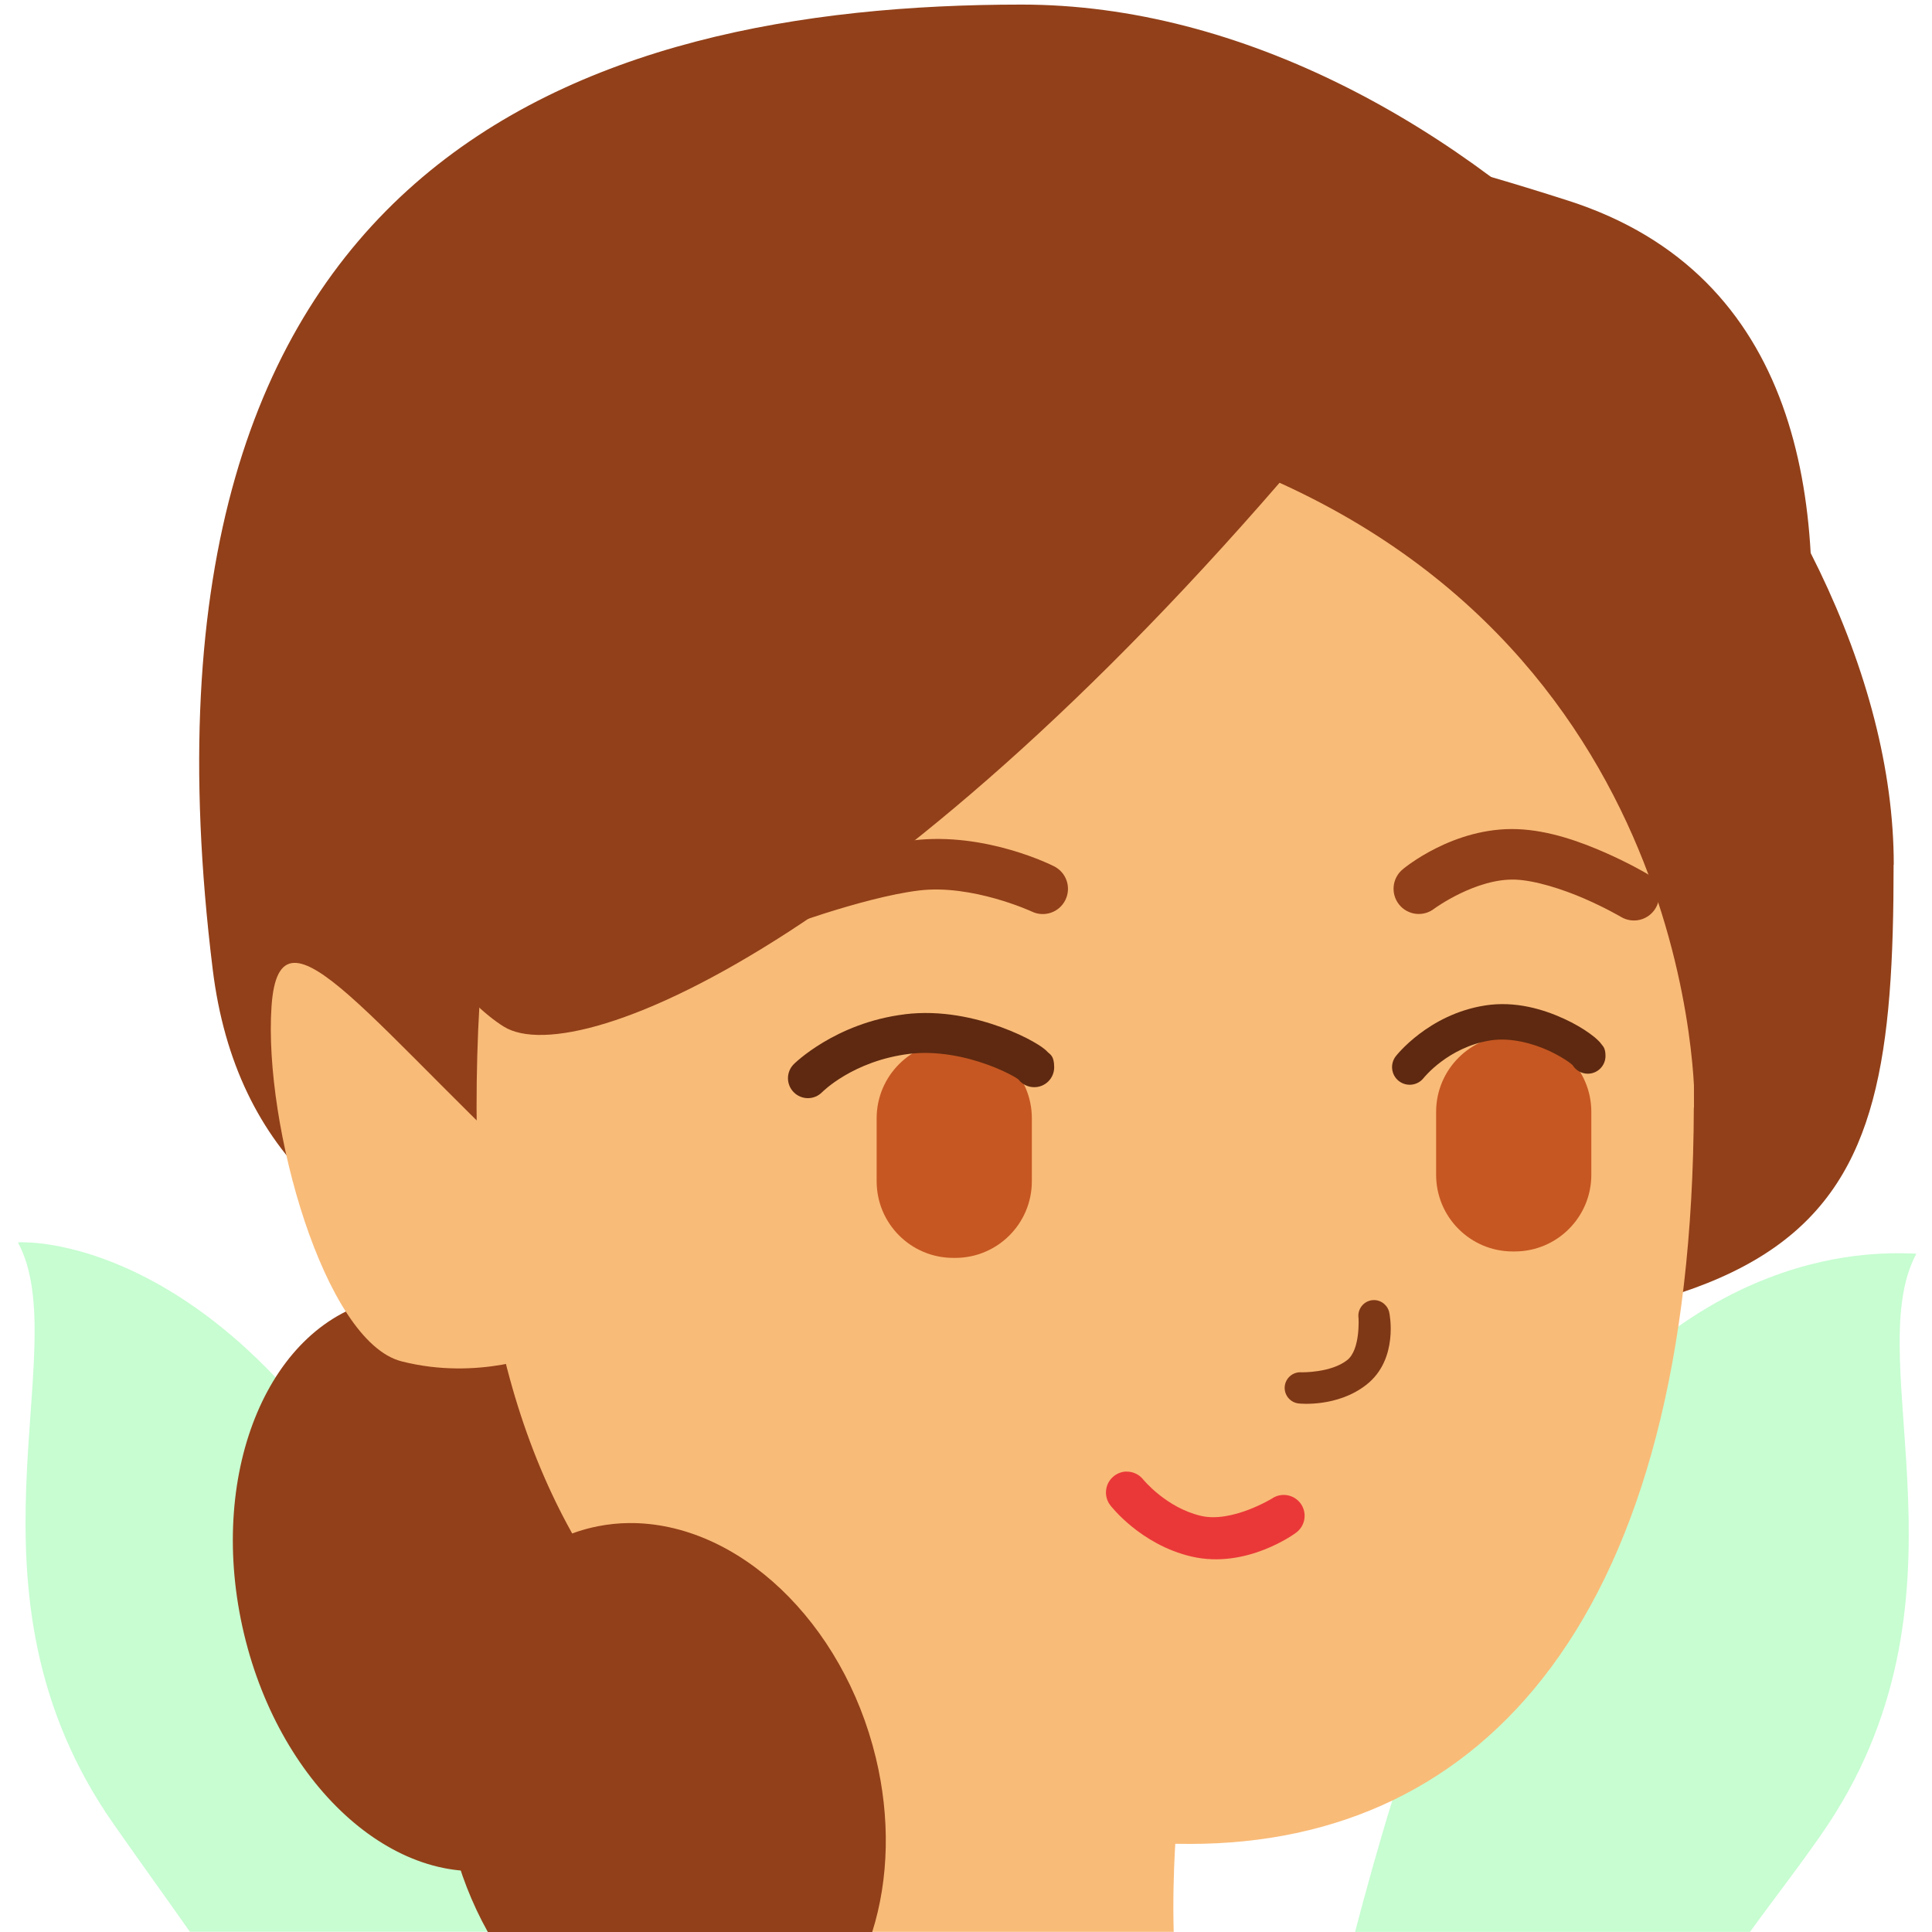
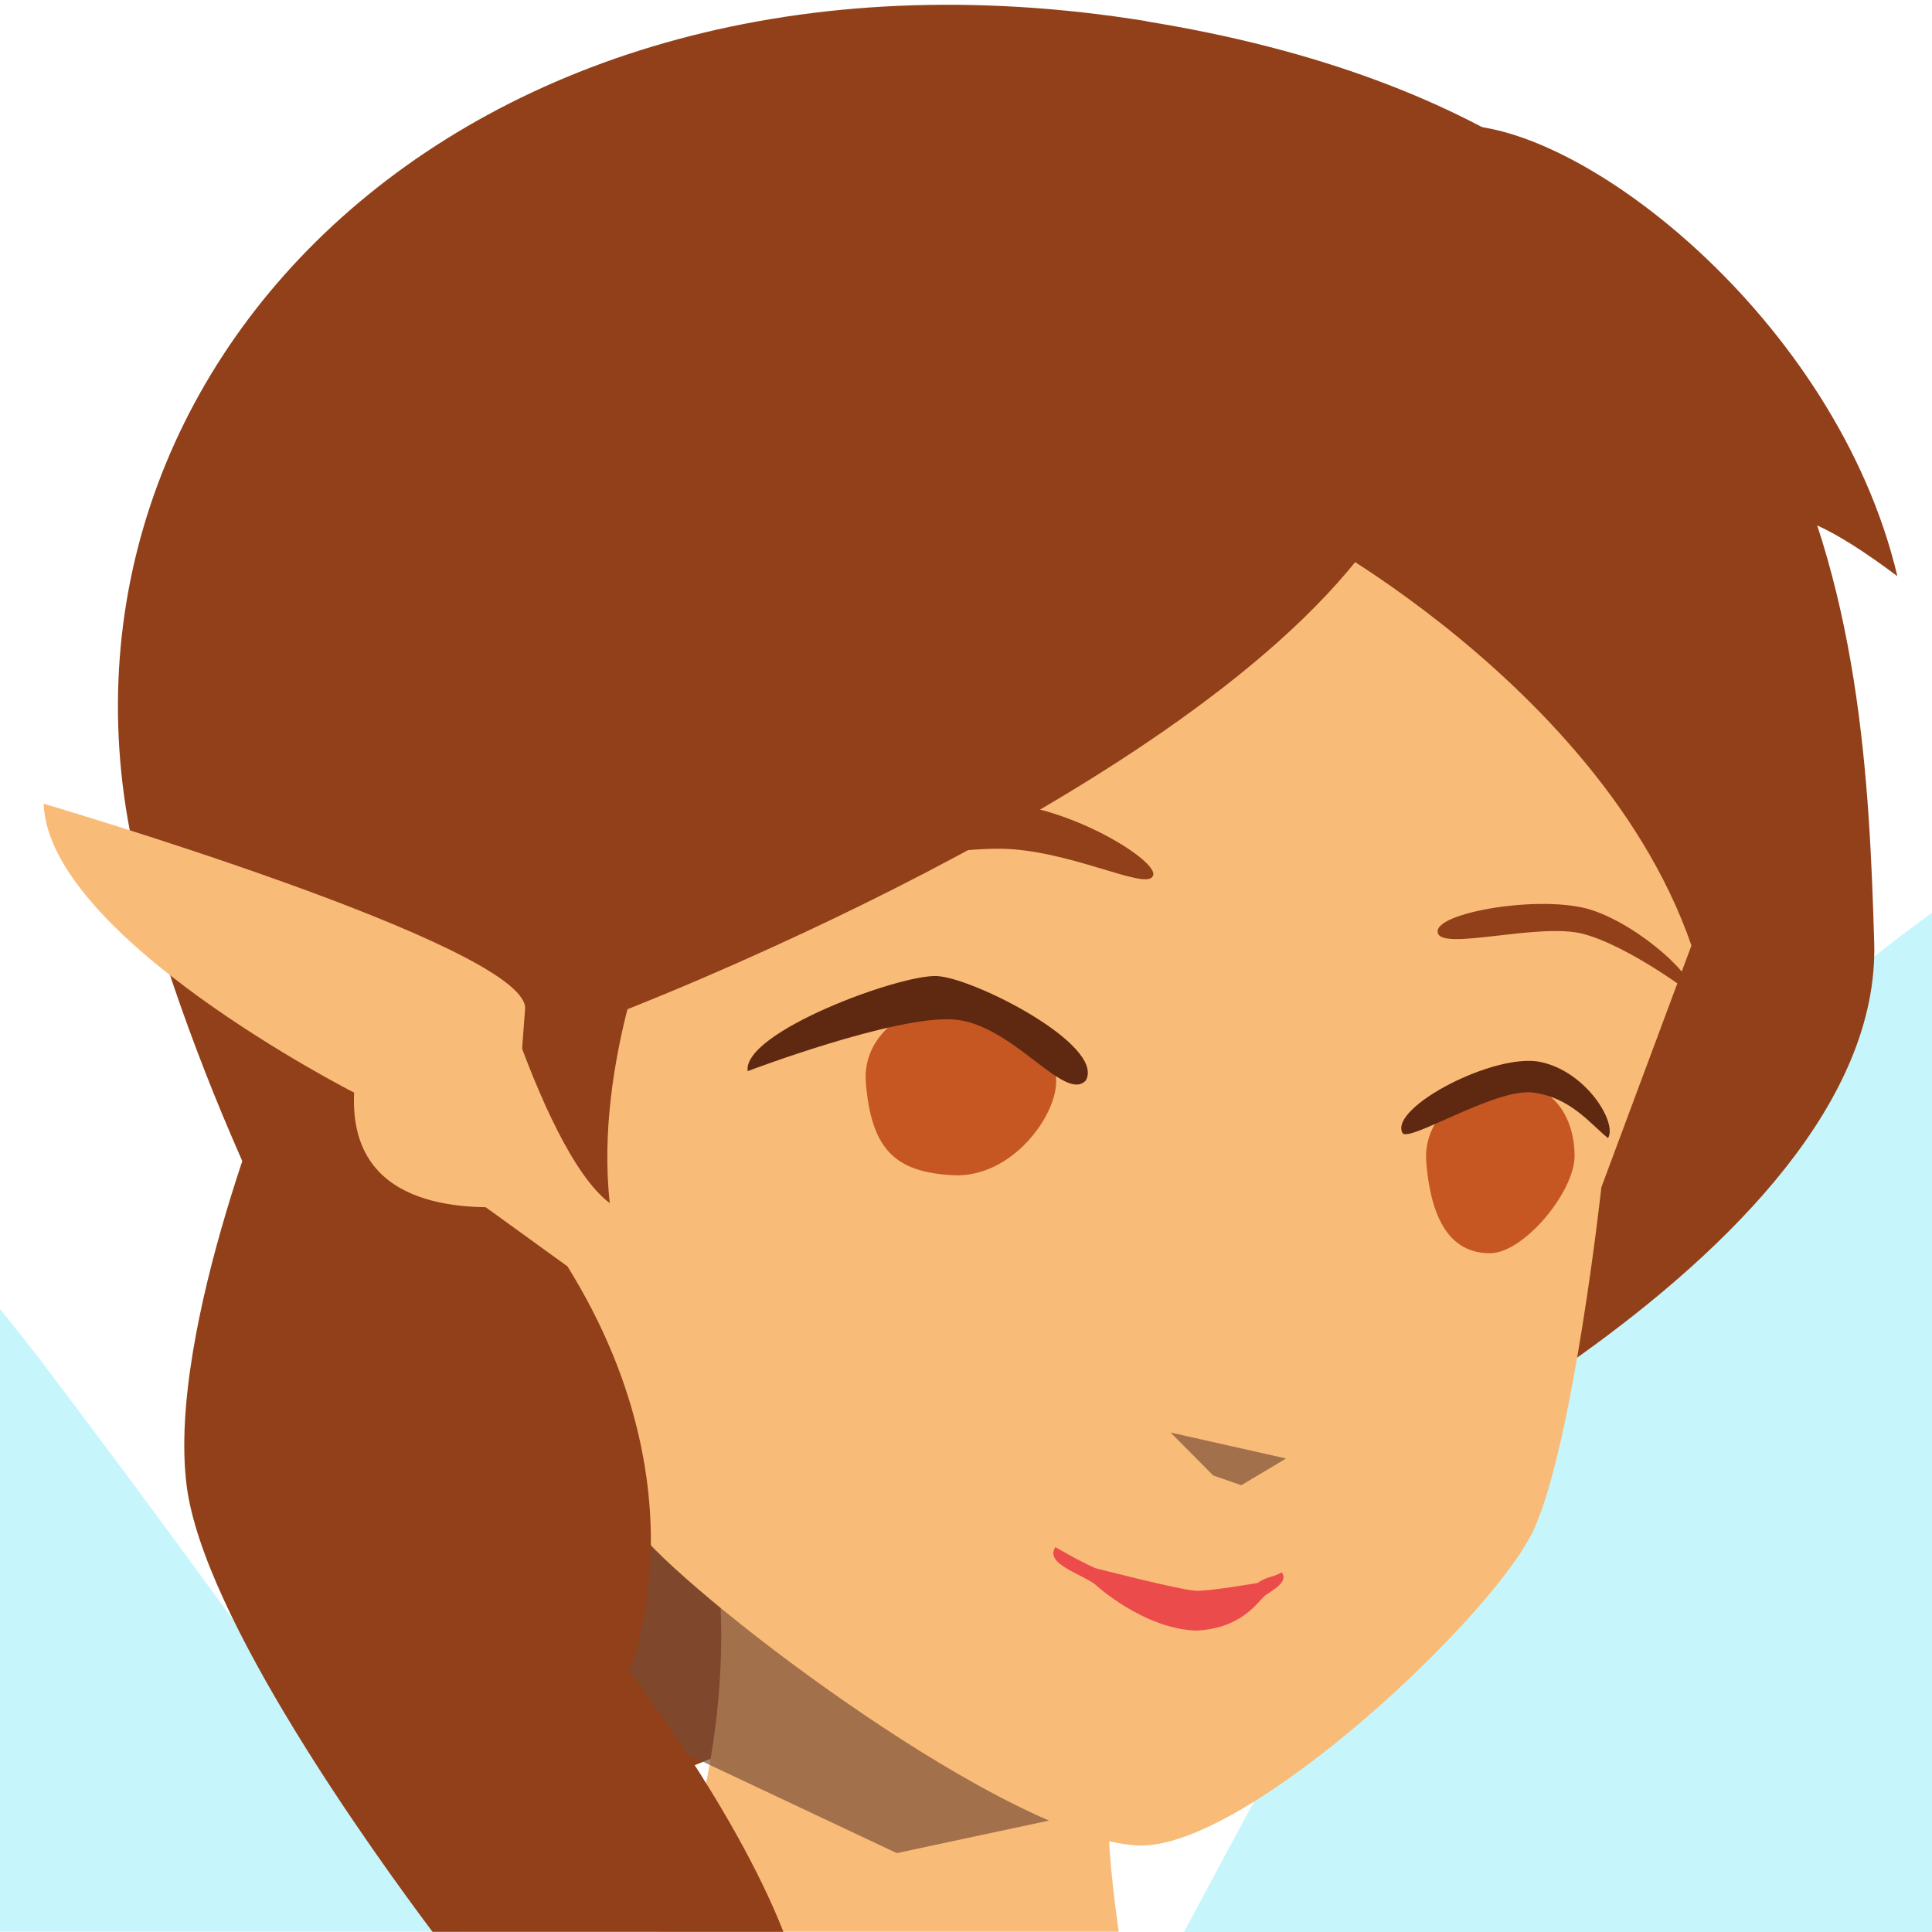
<svg xmlns="http://www.w3.org/2000/svg" id="SVGRoot" width="24px" height="24px" version="1.1" viewBox="0 0 24 24">
-   <path d="m0.285 15.43c-0.04 6.24e-4 -0.062 0.004-0.062 0.004 0.723 1.342-0.846 4.324 1.191 7.229 0.365 0.521 0.623 0.876 0.945 1.334h4.514c-0.338-0.92-0.707-1.929-1.156-3.066-2.088-5.283-5.046-5.504-5.432-5.498v-0.002z" fill="#78fa90" fill-opacity=".416" stroke-width=".027" />
-   <path d="m23.47 15.57c-0.93 0.02-3.728 0.402-5.555 5.025-0.47 1.19-0.804 2.347-1.082 3.404h4.906c0.303-0.42 0.534-0.708 0.875-1.195 2.037-2.905 0.469-5.887 1.191-7.229 0 0-0.02-0.003-0.061-0.004-0.048-6.38e-4 -0.142-0.005-0.275-0.002z" fill="#78fa90" fill-opacity=".416" stroke-width=".027" />
-   <g transform="matrix(.1909 0 0 .1909 -7.231 -9.112)">
-     <ellipse transform="matrix(.9779 -.209 .214 .9768 0 0)" cx="32.9" cy="161.4" rx="13.36" ry="18.94" fill="#924019" style="paint-order:stroke markers fill" />
-     <path d="m161.1 104c0 24.65-4.138 31.4-49.49 31.03-28.62-0.238-56.88 0.244-59.89-24.22-6.481-52.62 24.01-62.78 52.64-62.78 28.62 0 56.75 31.32 56.75 55.97z" fill="#924019" style="paint-order:stroke markers fill" />
-     <path d="m148.1 119.8c-0.092 33.03-13.58 47.92-32.8 47.92-26.79 0-46.41-14.09-46.41-47.92 1e-6 -37.04 15.85-47.3 47.17-47.17 21.51 0.091 32.16 6.116 32.05 47.17z" fill="#f9bb78" style="paint-order:stroke markers fill" />
+   <path d="m24 11.34c-1.416 1.008-2.922 2.47-4.445 4.578-2.082 2.882-3.609 5.768-4.848 8.084h9.293v-12.66z" fill="#78ebf9" fill-opacity=".418" stroke-width=".059" />
+   <path d="m14.24 0.265c8.594 1.391 8.924 7.496 9.042 11.44 0.118 3.948-7.398 7.309-7.398 7.309l-8.015 3.219s-4.342-4.976-6.086-11.19c-1.744-6.216 3.863-12.17 12.46-10.78z" fill="#924019" />
+   <path d="m0 16.26v7.736h5.688c-1.442-2.007-3.085-4.319-5.072-6.951-0.206-0.273-0.411-0.529-0.615-0.785zm3.578 15.26c0.058 0.036 0.123 0.08 0.18 0.113l0.131-0.113h-0.31z" fill="#78ebf9" fill-opacity=".418" stroke-width=".059" />
+   <path d="m8.578 18.03c0.838 2.248 0.108 4.979-0.408 5.967h5.727c-0.098-0.687-0.172-1.446-0.103-1.898l-5.215-4.068z" fill="#f9bb78" />
+   <path d="m11.14 23.02 2.602-0.556-6.705-4.049 0.802 3.049z" fill="#764a35" fill-opacity=".662" />
+   <g>
+     <path d="m21.04 11.67-1.147 3.078s-0.348 3.168-0.836 4.245c-0.487 1.076-3.591 3.999-4.928 3.932-1.607-0.081-5.42-2.983-6.159-3.855-2.81-2.572-2.751-5.317-3.218-8.827 0 0 1.029-8.107 9.383-7.811 8.353 0.296 6.905 9.237 6.905 9.237z" fill="#f9bb78" />
+     <path d="m13.12 13.42c0.011 0.445-0.56 1.218-1.281 1.179-0.721-0.038-1.014-0.321-1.083-1.148-0.048-0.573 0.487-0.938 0.904-0.981 0.699-0.071 1.441 0.194 1.46 0.95z" fill="#c65722" stop-color="#000000" />
+     <path d="m9.432 10.94c0.284-0.194 2.064-0.999 2.968-0.965 0.904 0.034 2.039 0.748 1.919 0.911-0.089 0.177-1.053-0.34-1.907-0.343-0.854-0.003-2.98 0.397-2.98 0.397z" fill="#924019" />
+     <path d="m13.11 19.22c-0.137 0.21 0.333 0.332 0.5 0.467 0 0 0.584 0.541 1.244 0.569 0.58-0.026 0.77-0.362 0.865-0.439 0.143-0.093 0.281-0.181 0.203-0.285-0.119 0.07-0.16 0.04-0.303 0.133 0 0-0.607 0.104-0.762 0.096-0.204-0.01-1.251-0.281-1.251-0.281-0.245-0.111-0.37-0.193-0.496-0.261z" color="#000000" color-rendering="auto" dominant-baseline="auto" fill="#ec4b4b" image-rendering="auto" shape-rendering="auto" solid-color="#000000" stop-color="#000000" style="font-feature-settings:normal;font-variant-alternates:normal;font-variant-caps:normal;font-variant-east-asian:normal;font-variant-ligatures:normal;font-variant-numeric:normal;font-variant-position:normal;font-variation-settings:normal;inline-size:0;isolation:auto;mix-blend-mode:normal;shape-margin:0;shape-padding:0;text-decoration-color:#000000;text-decoration-line:none;text-decoration-style:solid;text-indent:0;text-orientation:mixed;text-transform:none;white-space:normal" />
  </g>
-   <g stroke-width=".191">
-     <rect x="10.89" y="12.94" width="1.928" height="2.686" ry=".952" fill="#c65722" style="paint-order:stroke markers fill" />
-     <path d="m15.13 5.686c6.027 2.184 5.922 8.078 5.922 8.078s4.149-9.43-1.567-11.27c-5.714-1.837-6.064-0.594-6.064-0.594z" fill="#924019" />
-     <rect x="17.84" y="12.86" width="1.928" height="2.686" ry=".952" fill="#c65722" style="paint-order:stroke markers fill" />
-     <path d="m16.65 5.104c-5.332 6.461-9.453 8.227-10.39 7.65-0.938-0.577-3.102-3.608-1.371-5.556 1.732-1.949 4.615-3.509 6.929-3.897 2.314-0.387 4.834 1.804 4.834 1.804z" fill="#924019" />
-     <path d="m7.058 15c-2.423-2.205-3.584-3.969-3.685-2.499-0.101 1.47 0.656 4.166 1.615 4.41 0.959 0.245 1.766-0.098 1.766-0.098" fill="#f9bb78" />
-     <path d="m10.44 21.26s-0.083 1.486-0.305 2.738h4.445c-0.021-0.763 0.045-1.439 0.045-1.439l-4.186-1.299z" fill="#f9bb78" />
+   <path d="m15.42 18.45 0.556-0.332-1.435-0.323 0.53 0.534z" fill="#764a35" fill-opacity=".662" />
+   <g fill="#924019">
+     <path d="m16.35 6.69s4.856 2.641 4.96 6.665c0.407-0.951-0.063-4.99 0.13-5.999 0.193-1.009 0.482-1.436 2.13-0.198-0.758-3.202-3.976-5.689-5.525-5.599z" />
+     <path d="m17.86 11.58c-0.044-0.244 1.297-0.474 1.91-0.276 0.612 0.198 1.346 0.878 1.225 1.024 0 0-0.774-0.581-1.328-0.727-0.554-0.146-1.783 0.223-1.807-0.021z" />
+     <path d="m17.09 6.642c-2.232 3.223-9.503 5.976-9.503 5.976l-3.911-0.687 2.652-8.843 10.4-1.398 3.076 3.212z" />
  </g>
-   <path d="m7.814 18.92a3.491 2.676 72.81 0 0-0.383 0.039 3.491 2.676 72.81 0 0-1.816 3.9 3.491 2.676 72.81 0 0 0.445 1.141h4.775a3.491 2.676 72.81 0 0 0.045-2.164 3.491 2.676 72.81 0 0-3.066-2.916z" fill="#924019" stroke-width=".191" style="paint-order:stroke markers fill" />
-   <g shape-rendering="auto">
-     <path d="m11.24 12.6c-0.868 0.106-1.38 0.62-1.38 0.62a0.247 0.247 0 0 0 0.002 0.35 0.247 0.247 0 0 0 0.35-0.002s0.383-0.391 1.088-0.477c0.337-0.041 0.698 0.036 0.969 0.135 0.135 0.049 0.248 0.103 0.321 0.144 0.031 0.018 0.051 0.031 0.062 0.04a0.247 0.247 0 0 0 3.72e-4 3.72e-4 0.247 0.247 0 0 0 0.195 0.095 0.247 0.247 0 0 0 0.248-0.248c0-0.143-0.053-0.16-0.075-0.183-0.022-0.024-0.039-0.038-0.058-0.052-0.037-0.029-0.079-0.054-0.129-0.083-0.1-0.057-0.234-0.12-0.395-0.179-0.321-0.117-0.749-0.216-1.198-0.161z" color="#000000" color-rendering="auto" dominant-baseline="auto" fill="#5e2910" image-rendering="auto" solid-color="#000000" stop-color="#000000" style="font-feature-settings:normal;font-variant-alternates:normal;font-variant-caps:normal;font-variant-east-asian:normal;font-variant-ligatures:normal;font-variant-numeric:normal;font-variant-position:normal;font-variation-settings:normal;inline-size:0;isolation:auto;mix-blend-mode:normal;shape-margin:0;shape-padding:0;text-decoration-color:#000000;text-decoration-line:none;text-decoration-style:solid;text-indent:0;text-orientation:mixed;text-transform:none;white-space:normal" />
-     <path d="m18.45 12.49c-0.71 0.11-1.111 0.631-1.111 0.631a0.22 0.22 0 0 0 0.038 0.308 0.22 0.22 0 0 0 0.308-0.038s0.304-0.384 0.832-0.467c0.247-0.038 0.52 0.035 0.727 0.13 0.103 0.048 0.19 0.101 0.245 0.14 0.024 0.017 0.038 0.03 0.047 0.038a0.22 0.22 0 0 0 0.188 0.106 0.22 0.22 0 0 0 0.22-0.22c0-0.101-0.033-0.122-0.049-0.145-0.016-0.022-0.03-0.037-0.045-0.051-0.03-0.029-0.064-0.056-0.104-0.085-0.081-0.058-0.188-0.123-0.318-0.182-0.259-0.119-0.607-0.223-0.979-0.165z" color="#000000" color-rendering="auto" dominant-baseline="auto" fill="#5e2910" image-rendering="auto" solid-color="#000000" stop-color="#000000" style="font-feature-settings:normal;font-variant-alternates:normal;font-variant-caps:normal;font-variant-east-asian:normal;font-variant-ligatures:normal;font-variant-numeric:normal;font-variant-position:normal;font-variation-settings:normal;inline-size:0;isolation:auto;mix-blend-mode:normal;shape-margin:0;shape-padding:0;text-decoration-color:#000000;text-decoration-line:none;text-decoration-style:solid;text-indent:0;text-orientation:mixed;text-transform:none;white-space:normal" />
-     <path d="m11.34 10.44c-0.863 0.106-1.964 0.543-1.964 0.543a0.313 0.313 0 0 0-0.179 0.405 0.313 0.313 0 0 0 0.405 0.179s1.103-0.418 1.813-0.505c0.661-0.081 1.401 0.261 1.401 0.261a0.313 0.313 0 0 0 0.419-0.144 0.313 0.313 0 0 0-0.144-0.419s-0.841-0.431-1.753-0.32z" color="#000000" color-rendering="auto" dominant-baseline="auto" fill="#924019" image-rendering="auto" solid-color="#000000" stop-color="#000000" style="font-feature-settings:normal;font-variant-alternates:normal;font-variant-caps:normal;font-variant-east-asian:normal;font-variant-ligatures:normal;font-variant-numeric:normal;font-variant-position:normal;font-variation-settings:normal;inline-size:0;isolation:auto;mix-blend-mode:normal;shape-margin:0;shape-padding:0;text-decoration-color:#000000;text-decoration-line:none;text-decoration-style:solid;text-indent:0;text-orientation:mixed;text-transform:none;white-space:normal" />
-     <path d="m18.85 10.3c-0.797-0.031-1.42 0.495-1.42 0.495a0.313 0.313 0 0 0-0.051 0.44 0.313 0.313 0 0 0 0.44 0.051s0.517-0.378 1.007-0.359c0.248 0.01 0.592 0.121 0.858 0.237 0.266 0.116 0.454 0.227 0.454 0.227a0.313 0.313 0 0 0 0.429-0.11 0.313 0.313 0 0 0-0.11-0.429s-0.221-0.131-0.523-0.263c-0.302-0.132-0.689-0.274-1.084-0.289z" color="#000000" color-rendering="auto" dominant-baseline="auto" fill="#924019" image-rendering="auto" solid-color="#000000" stop-color="#000000" style="font-feature-settings:normal;font-variant-alternates:normal;font-variant-caps:normal;font-variant-east-asian:normal;font-variant-ligatures:normal;font-variant-numeric:normal;font-variant-position:normal;font-variation-settings:normal;inline-size:0;isolation:auto;mix-blend-mode:normal;shape-margin:0;shape-padding:0;text-decoration-color:#000000;text-decoration-line:none;text-decoration-style:solid;text-indent:0;text-orientation:mixed;text-transform:none;white-space:normal" />
-     <path d="m17.07 16.15a0.195 0.195 0 0 0-0.03 0.002 0.195 0.195 0 0 0-0.164 0.221s0.025 0.391-0.14 0.522c-0.203 0.161-0.569 0.152-0.569 0.152a0.195 0.195 0 0 0-0.208 0.18 0.195 0.195 0 0 0 0.18 0.208s0.474 0.052 0.837-0.235c0.402-0.317 0.284-0.884 0.284-0.884a0.195 0.195 0 0 0-0.191-0.166z" color="#000000" color-rendering="auto" dominant-baseline="auto" fill="#7f3816" image-rendering="auto" solid-color="#000000" stop-color="#000000" style="font-feature-settings:normal;font-variant-alternates:normal;font-variant-caps:normal;font-variant-east-asian:normal;font-variant-ligatures:normal;font-variant-numeric:normal;font-variant-position:normal;font-variation-settings:normal;inline-size:0;isolation:auto;mix-blend-mode:normal;shape-margin:0;shape-padding:0;text-decoration-color:#000000;text-decoration-line:none;text-decoration-style:solid;text-indent:0;text-orientation:mixed;text-transform:none;white-space:normal" />
-     <path d="m13.99 18.28a0.26 0.26 0 0 0-0.152 0.056 0.26 0.26 0 0 0-0.044 0.365s0.371 0.487 1.008 0.635c0.686 0.16 1.292-0.292 1.292-0.292a0.26 0.26 0 0 0 0.067-0.361 0.26 0.26 0 0 0-0.361-0.067s-0.498 0.304-0.88 0.215c-0.432-0.101-0.717-0.45-0.717-0.45a0.26 0.26 0 0 0-0.212-0.1z" color="#000000" color-rendering="auto" dominant-baseline="auto" fill="#ea3838" image-rendering="auto" solid-color="#000000" stop-color="#000000" style="font-feature-settings:normal;font-variant-alternates:normal;font-variant-caps:normal;font-variant-east-asian:normal;font-variant-ligatures:normal;font-variant-numeric:normal;font-variant-position:normal;font-variation-settings:normal;inline-size:0;isolation:auto;mix-blend-mode:normal;shape-margin:0;shape-padding:0;text-decoration-color:#000000;text-decoration-line:none;text-decoration-style:solid;text-indent:0;text-orientation:mixed;text-transform:none;white-space:normal" />
+   <g>
+     <path d="m19.56 14.36c0 0.445-0.631 1.208-1.051 1.208s-0.723-0.301-0.791-1.128c-0.048-0.573 0.487-0.938 0.904-0.981 0.699-0.071 0.938 0.456 0.938 0.901z" fill="#c65722" stop-color="#000000" />
+     <path d="m13.49 13.42c0.237-0.441-1.39-1.271-1.85-1.295-0.46-0.024-2.421 0.699-2.352 1.181 0 0 1.818-0.691 2.553-0.642 0.735 0.048 1.387 1.046 1.649 0.756z" fill="#5e2910" />
+     <path d="m17.42 14.07c0.052 0.145 1.155-0.559 1.623-0.498 0.468 0.061 0.709 0.386 0.932 0.566 0.119-0.187-0.265-0.822-0.834-0.945-0.569-0.123-1.876 0.56-1.721 0.877z" fill="#5e2910" />
+     <path d="m8.195 11.32s-0.817 1.861-0.62 3.626c-0.903-0.682-1.72-3.924-1.72-3.924z" fill="#924019" />
+     <path d="m3.48 13.15s-1.408 3.344-1.162 5.301c0.206 1.639 2.336 4.588 3.055 5.547h4.359c-0.614-1.558-1.914-3.236-1.914-3.236s0.965-2.24-0.769-5.031l-3.568-2.58z" fill="#924019" />
+     <path d="m6.524 12.52c-0.025-0.784-5.982-2.536-5.982-2.536 0.06 1.659 3.857 3.589 3.857 3.589-0.069 1.445 1.351 1.441 1.938 1.421z" fill="#f9bb78" />
  </g>
</svg>
